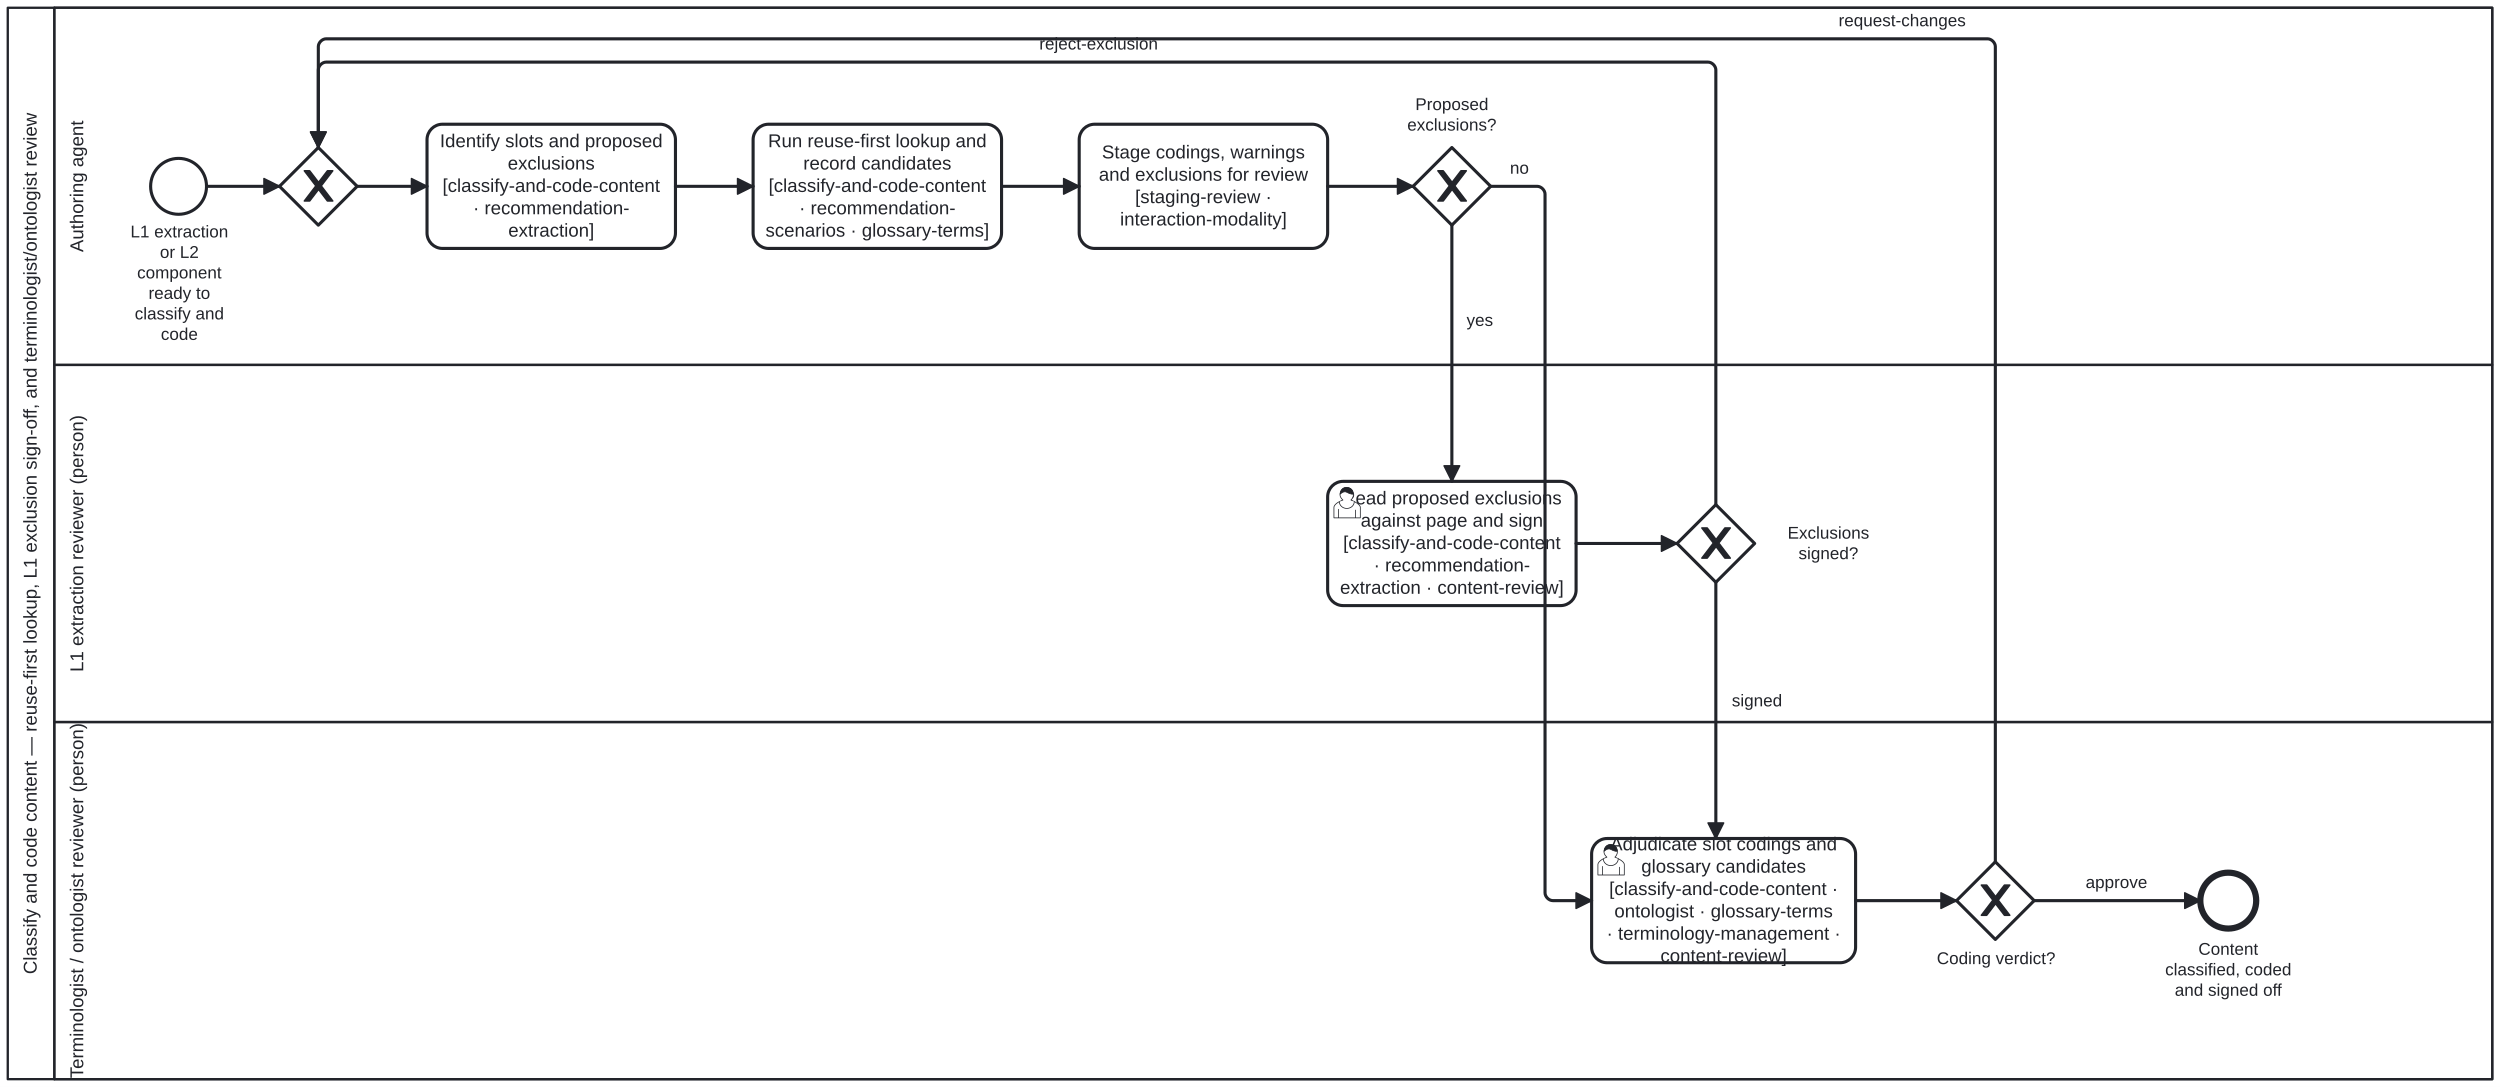
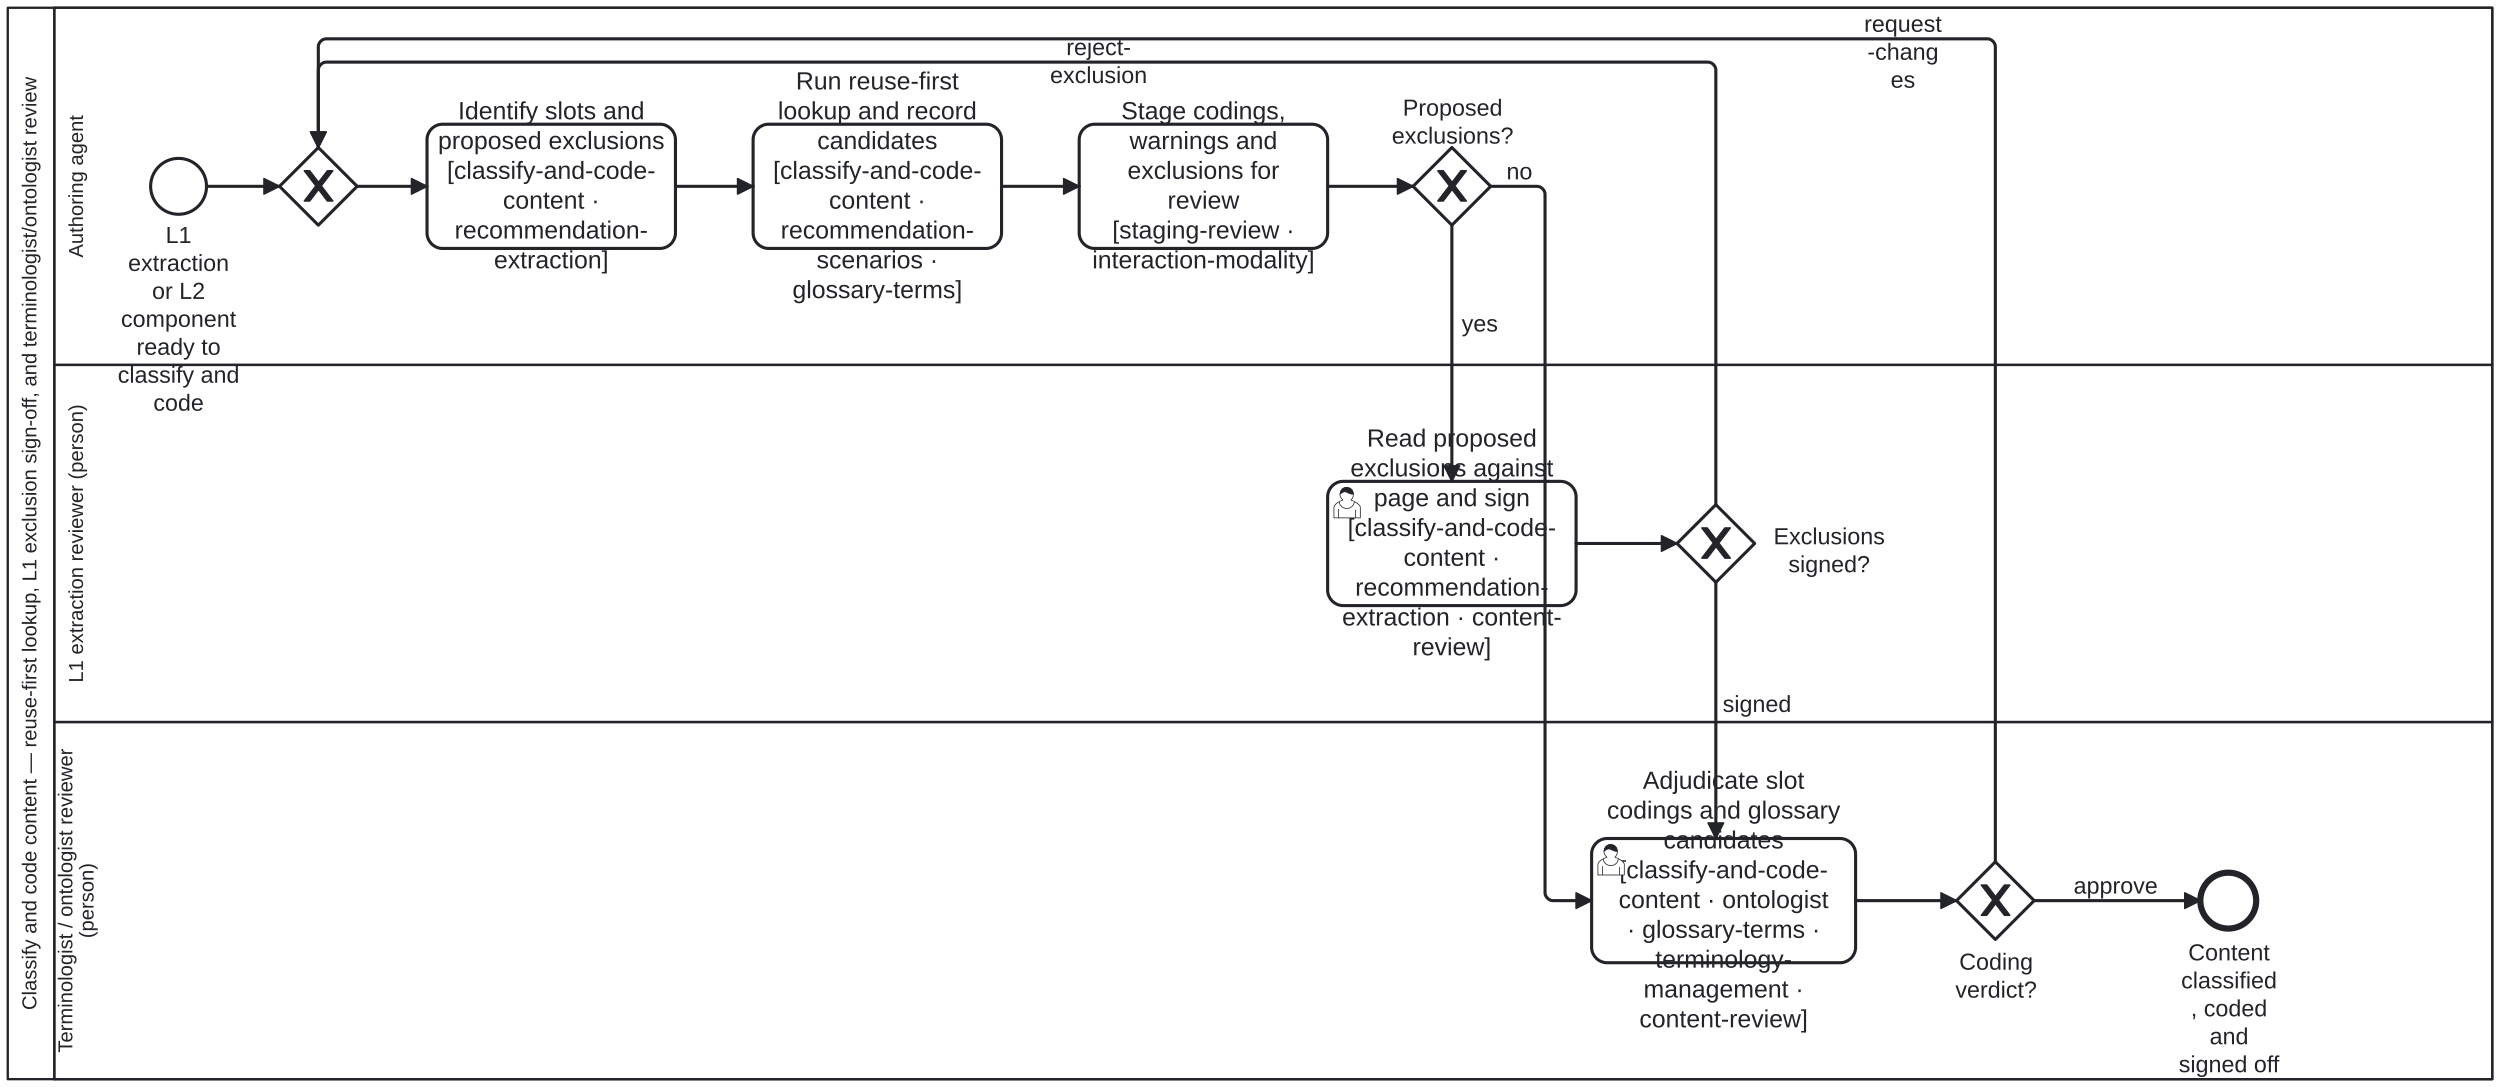
<svg xmlns="http://www.w3.org/2000/svg" width="100%" style="max-width:100%;height:auto" viewBox="155 75 1610 700" version="1.1">
  <rect x="155" y="75" width="1610" height="700" fill="#ffffff" />
  <g class="djs-group">
    <g class="djs-element djs-shape" data-element-id="Participant_ClassifyAndCodeContent" style="display: block;" transform="matrix(1 0 0 1 160 80)">
      <g class="djs-visual">
        <rect x="0" y="0" width="1600" height="690" rx="0" ry="0" style="stroke-linecap: round; stroke-linejoin: round; stroke: rgb(34, 36, 42); stroke-width: 1.5px; fill: white; fill-opacity: 0.95;" />
        <path style="fill: none; stroke-linecap: round; stroke-linejoin: round; stroke: rgb(34, 36, 42); stroke-width: 1.5px;" d="M30,0L30,690" />
-         <text lineHeight="1.2" class="djs-label" style="font-family: Arial, sans-serif; font-size: 12px; font-weight: normal; fill: rgb(34, 36, 42);" transform="matrix(-1.83697e-16 -1 1 -1.83697e-16 0 690)">
-           <tspan x="67.635" y="18.6">Classify and code content — reuse-first lookup, L1 exclusion sign-off, and terminologist/ontologist review</tspan>
+         <text lineHeight="1.05" class="djs-label" transform="matrix(-1.83697e-16 -1 1 -1.83697e-16 0 690)" style="font-family: Arial, sans-serif; font-size: 13px; font-weight: normal; fill: rgb(34, 36, 42);">
+           <tspan x="44.521" y="18.413">Classify and code content — reuse-first lookup, L1 exclusion sign-off, and terminologist/ontologist review</tspan>
        </text>
      </g>
      <rect class="djs-hit djs-hit-all" x="0" y="0" width="1600" height="690" style="fill: none; stroke-opacity: 0; stroke: white; stroke-width: 15px;" />
    </g>
    <g class="djs-children">
      <g class="djs-group">
        <g class="djs-element djs-shape" data-element-id="Lane_Terminologist" style="display: block;" transform="matrix(1 0 0 1 190 540)">
          <g class="djs-visual">
            <rect x="0" y="0" width="1570" height="230" rx="0" ry="0" style="stroke-linecap: round; stroke-linejoin: round; stroke: rgb(34, 36, 42); stroke-width: 1.5px; fill: white; fill-opacity: 0.25;" />
-             <text lineHeight="1.2" class="djs-label" style="font-family: Arial, sans-serif; font-size: 12px; font-weight: normal; fill: rgb(34, 36, 42);" transform="matrix(-1.83697e-16 -1 1 -1.83697e-16 0 230)">
-               <tspan x="0.619" y="18.6">Terminologist / ontologist reviewer (person)</tspan>
+             <text lineHeight="1.05" class="djs-label" transform="matrix(-1.83697e-16 -1 1 -1.83697e-16 0 230)" style="font-family: Arial, sans-serif; font-size: 13px; font-weight: normal; fill: rgb(34, 36, 42);">
+               <tspan x="17.097" y="11.588">Terminologist / ontologist reviewer </tspan>
+               <tspan x="90.796" y="25.238">(person)</tspan>
            </text>
          </g>
          <rect class="djs-hit djs-hit-all" x="0" y="0" width="1570" height="230" style="fill: none; stroke-opacity: 0; stroke: white; stroke-width: 15px;" />
        </g>
      </g>
      <g class="djs-group">
        <g class="djs-element djs-shape" data-element-id="Lane_ExtractionReviewer" style="display: block;" transform="matrix(1 0 0 1 190 310)">
          <g class="djs-visual">
            <rect x="0" y="0" width="1570" height="230" rx="0" ry="0" style="stroke-linecap: round; stroke-linejoin: round; stroke: rgb(34, 36, 42); stroke-width: 1.5px; fill: white; fill-opacity: 0.25;" />
-             <text lineHeight="1.2" class="djs-label" style="font-family: Arial, sans-serif; font-size: 12px; font-weight: normal; fill: rgb(34, 36, 42);" transform="matrix(-1.83697e-16 -1 1 -1.83697e-16 0 230)">
-               <tspan x="32.298" y="18.6">L1 extraction reviewer (person)</tspan>
+             <text lineHeight="1.05" class="djs-label" transform="matrix(-1.83697e-16 -1 1 -1.83697e-16 0 230)" style="font-family: Arial, sans-serif; font-size: 13px; font-weight: normal; fill: rgb(34, 36, 42);">
+               <tspan x="25.406" y="18.413">L1 extraction reviewer (person)</tspan>
            </text>
          </g>
          <rect class="djs-hit djs-hit-all" x="0" y="0" width="1570" height="230" style="fill: none; stroke-opacity: 0; stroke: white; stroke-width: 15px;" />
        </g>
      </g>
      <g class="djs-group">
        <g class="djs-element djs-shape" data-element-id="Lane_Agent" style="display: block;" transform="matrix(1 0 0 1 190 80)">
          <g class="djs-visual">
            <rect x="0" y="0" width="1570" height="230" rx="0" ry="0" style="stroke-linecap: round; stroke-linejoin: round; stroke: rgb(34, 36, 42); stroke-width: 1.5px; fill: white; fill-opacity: 0.25;" />
-             <text lineHeight="1.2" class="djs-label" style="font-family: Arial, sans-serif; font-size: 12px; font-weight: normal; fill: rgb(34, 36, 42);" transform="matrix(-1.83697e-16 -1 1 -1.83697e-16 0 230)">
-               <tspan x="72.634" y="18.6">Authoring agent</tspan>
+             <text lineHeight="1.05" class="djs-label" transform="matrix(-1.83697e-16 -1 1 -1.83697e-16 0 230)" style="font-family: Arial, sans-serif; font-size: 13px; font-weight: normal; fill: rgb(34, 36, 42);">
+               <tspan x="69.103" y="18.413">Authoring agent</tspan>
            </text>
          </g>
          <rect class="djs-hit djs-hit-all" x="0" y="0" width="1570" height="230" style="fill: none; stroke-opacity: 0; stroke: white; stroke-width: 15px;" />
        </g>
      </g>
      <g class="djs-group">
        <g class="djs-element djs-shape" data-element-id="Start_ContentReady" style="display: block;" transform="matrix(1 0 0 1 252 177)">
          <g class="djs-visual">
            <circle cx="18" cy="18" r="18" style="stroke-linecap: round; stroke-linejoin: round; stroke: rgb(34, 36, 42); stroke-width: 2px; fill: white; fill-opacity: 0.95;" />
          </g>
          <rect class="djs-hit djs-hit-all" x="0" y="0" width="36" height="36" style="fill: none; stroke-opacity: 0; stroke: white; stroke-width: 15px;" />
        </g>
      </g>
      <g class="djs-group">
-         <g class="djs-element djs-shape" data-element-id="Start_ContentReady_label" style="display: block;" transform="matrix(1 0 0 1 231 218)">
-           <g class="djs-visual">
-             <text lineHeight="1.2" class="djs-label" style="font-family: Arial, sans-serif; font-size: 11px; font-weight: normal; fill: rgb(34, 36, 42);">
-               <tspan x="8.009" y="9.9">L1 extraction </tspan>
-               <tspan x="26.964" y="23.1">or L2 </tspan>
-               <tspan x="12.287" y="36.3">component </tspan>
-               <tspan x="19.627" y="49.5">ready to </tspan>
-               <tspan x="10.765" y="62.7">classify and </tspan>
-               <tspan x="27.573" y="75.9">code</tspan>
-             </text>
-           </g>
-           <rect class="djs-hit djs-hit-all" x="0" y="0" width="79" height="53" style="fill: none; stroke-opacity: 0; stroke: white; stroke-width: 15px;" />
+         <g class="djs-element djs-shape" data-element-id="Start_ContentReady_label" style="display: block;" transform="matrix(1 0 0 1 227 218)">
+           <g class="djs-visual">
+             <text lineHeight="1.2" class="djs-label" style="font-family: Arial, sans-serif; font-size: 15px; font-weight: normal; fill: rgb(34, 36, 42);">
+               <tspan x="34.658" y="13.5">L1 </tspan>
+               <tspan x="10.484" y="31.5">extraction </tspan>
+               <tspan x="25.905" y="49.5">or L2 </tspan>
+               <tspan x="5.892" y="67.5">component </tspan>
+               <tspan x="15.9" y="85.5">ready to </tspan>
+               <tspan x="3.815" y="103.5">classify and</tspan>
+               <tspan x="26.737" y="121.5">code</tspan>
+             </text>
+           </g>
+           <rect class="djs-hit djs-hit-all" x="0" y="0" width="86" height="108" style="fill: none; stroke-opacity: 0; stroke: white; stroke-width: 15px;" />
        </g>
      </g>
      <g class="djs-group">
        <g class="djs-element djs-shape" data-element-id="Gateway_Rework" style="display: block;" transform="matrix(1 0 0 1 335 170)">
          <g class="djs-visual">
            <polygon points="25,0 50,25 25,50 0,25" style="stroke-linecap: round; stroke-linejoin: round; stroke: rgb(34, 36, 42); stroke-width: 2px; fill: white; fill-opacity: 0.95;" />
            <path d="m 16,15 7.429,9.714 -7.429,9.714 3.429,0 5.714,-7.464 5.714,7.464 3.429,0 -7.429,-9.714 7.429,-9.714 -3.429,0 -5.714,7.464 -5.714,-7.464 -3.429,0 z" style="fill: rgb(34, 36, 42); stroke-linecap: round; stroke-linejoin: round; stroke: rgb(34, 36, 42); stroke-width: 1px;" />
          </g>
          <rect class="djs-hit djs-hit-all" x="0" y="0" width="50" height="50" style="fill: none; stroke-opacity: 0; stroke: white; stroke-width: 15px;" />
        </g>
      </g>
      <g class="djs-group">
        <g class="djs-element djs-shape" data-element-id="Task_IdentifySlots" style="display: block;" transform="matrix(1 0 0 1 430 155)">
          <g class="djs-visual">
            <rect x="0" y="0" width="160" height="80" rx="10" ry="10" style="stroke-linecap: round; stroke-linejoin: round; stroke: rgb(34, 36, 42); stroke-width: 2px; fill: white; fill-opacity: 0.95;" />
-             <text lineHeight="1.2" class="djs-label" style="font-family: Arial, sans-serif; font-size: 12px; font-weight: normal; fill: rgb(34, 36, 42);">
-               <tspan x="8.287" y="14.8">Identify slots and proposed</tspan>
-               <tspan x="51.986" y="29.2">exclusions</tspan>
-               <tspan x="9.966" y="43.6">[classify-and-code-content</tspan>
-               <tspan x="29.647" y="58">· recommendation-</tspan>
-               <tspan x="52.32" y="72.4">extraction]</tspan>
+             <text lineHeight="1.2" class="djs-label" style="font-family: Arial, sans-serif; font-size: 16px; font-weight: normal; fill: rgb(34, 36, 42);">
+               <tspan x="19.965" y="-3.2">Identify slots and </tspan>
+               <tspan x="7.066" y="16">proposed exclusions</tspan>
+               <tspan x="12.863" y="35.2">[classify-and-code-</tspan>
+               <tspan x="48.871" y="54.4">content · </tspan>
+               <tspan x="17.75" y="73.6">recommendation-</tspan>
+               <tspan x="43.094" y="92.8">extraction]</tspan>
            </text>
          </g>
          <rect class="djs-hit djs-hit-all" x="0" y="0" width="160" height="80" style="fill: none; stroke-opacity: 0; stroke: white; stroke-width: 15px;" />
        </g>
      </g>
      <g class="djs-group">
        <g class="djs-element djs-shape" data-element-id="Task_LookupAndCode" style="display: block;" transform="matrix(1 0 0 1 640 155)">
          <g class="djs-visual">
            <rect x="0" y="0" width="160" height="80" rx="10" ry="10" style="stroke-linecap: round; stroke-linejoin: round; stroke: rgb(34, 36, 42); stroke-width: 2px; fill: white; fill-opacity: 0.95;" />
-             <text lineHeight="1.2" class="djs-label" style="font-family: Arial, sans-serif; font-size: 12px; font-weight: normal; fill: rgb(34, 36, 42);">
-               <tspan x="9.629" y="14.8">Run reuse-first lookup and</tspan>
-               <tspan x="32.305" y="29.2">record candidates</tspan>
-               <tspan x="9.966" y="43.6">[classify-and-code-content</tspan>
-               <tspan x="29.647" y="58">· recommendation-</tspan>
-               <tspan x="7.982" y="72.4">scenarios · glossary-terms]</tspan>
+             <text lineHeight="1.2" class="djs-label" style="font-family: Arial, sans-serif; font-size: 16px; font-weight: normal; fill: rgb(34, 36, 42);">
+               <tspan x="27.539" y="-22.4">Run reuse-first </tspan>
+               <tspan x="15.957" y="-3.2">lookup and record </tspan>
+               <tspan x="41.305" y="16">candidates</tspan>
+               <tspan x="12.863" y="35.2">[classify-and-code-</tspan>
+               <tspan x="48.871" y="54.4">content · </tspan>
+               <tspan x="17.75" y="73.6">recommendation-</tspan>
+               <tspan x="40.875" y="92.8">scenarios · </tspan>
+               <tspan x="25.324" y="112">glossary-terms]</tspan>
            </text>
          </g>
          <rect class="djs-hit djs-hit-all" x="0" y="0" width="160" height="80" style="fill: none; stroke-opacity: 0; stroke: white; stroke-width: 15px;" />
        </g>
      </g>
      <g class="djs-group">
        <g class="djs-element djs-shape" data-element-id="Task_StageForReview" style="display: block;" transform="matrix(1 0 0 1 850 155)">
          <g class="djs-visual">
            <rect x="0" y="0" width="160" height="80" rx="10" ry="10" style="stroke-linecap: round; stroke-linejoin: round; stroke: rgb(34, 36, 42); stroke-width: 2px; fill: white; fill-opacity: 0.95;" />
-             <text lineHeight="1.2" class="djs-label" style="font-family: Arial, sans-serif; font-size: 12px; font-weight: normal; fill: rgb(34, 36, 42);">
-               <tspan x="14.627" y="22">Stage codings, warnings </tspan>
-               <tspan x="12.635" y="36.4">and exclusions for review</tspan>
-               <tspan x="35.984" y="50.8">[staging-review · </tspan>
-               <tspan x="26.311" y="65.2">interaction-modality]</tspan>
+             <text lineHeight="1.2" class="djs-label" style="font-family: Arial, sans-serif; font-size: 16px; font-weight: normal; fill: rgb(34, 36, 42);">
+               <tspan x="27.074" y="-3.2">Stage codings, </tspan>
+               <tspan x="32.414" y="16">warnings and </tspan>
+               <tspan x="31.09" y="35.2">exclusions for </tspan>
+               <tspan x="56.883" y="54.4">review</tspan>
+               <tspan x="21.312" y="73.6">[staging-review · </tspan>
+               <tspan x="8.414" y="92.8">interaction-modality]</tspan>
            </text>
          </g>
          <rect class="djs-hit djs-hit-all" x="0" y="0" width="160" height="80" style="fill: none; stroke-opacity: 0; stroke: white; stroke-width: 15px;" />
        </g>
      </g>
      <g class="djs-group">
        <g class="djs-element djs-shape" data-element-id="Gateway_HasExclusions" style="display: block;" transform="matrix(1 0 0 1 1065 170)">
          <g class="djs-visual">
            <polygon points="25,0 50,25 25,50 0,25" style="stroke-linecap: round; stroke-linejoin: round; stroke: rgb(34, 36, 42); stroke-width: 2px; fill: white; fill-opacity: 0.95;" />
            <path d="m 16,15 7.429,9.714 -7.429,9.714 3.429,0 5.714,-7.464 5.714,7.464 3.429,0 -7.429,-9.714 7.429,-9.714 -3.429,0 -5.714,7.464 -5.714,-7.464 -3.429,0 z" style="fill: rgb(34, 36, 42); stroke-linecap: round; stroke-linejoin: round; stroke: rgb(34, 36, 42); stroke-width: 1px;" />
          </g>
          <rect class="djs-hit djs-hit-all" x="0" y="0" width="50" height="50" style="fill: none; stroke-opacity: 0; stroke: white; stroke-width: 15px;" />
        </g>
      </g>
      <g class="djs-group">
-         <g class="djs-element djs-shape" data-element-id="Gateway_HasExclusions_label" style="display: block;" transform="matrix(1 0 0 1 1061 136)">
-           <g class="djs-visual">
-             <text lineHeight="1.2" class="djs-label" style="font-family: Arial, sans-serif; font-size: 11px; font-weight: normal; fill: rgb(34, 36, 42);">
-               <tspan x="5.456" y="9.9">Proposed </tspan>
-               <tspan x="0.262" y="23.1">exclusions?</tspan>
-             </text>
-           </g>
-           <rect class="djs-hit djs-hit-all" x="0" y="0" width="58" height="27" style="fill: none; stroke-opacity: 0; stroke: white; stroke-width: 15px;" />
+         <g class="djs-element djs-shape" data-element-id="Gateway_HasExclusions_label" style="display: block;" transform="matrix(1 0 0 1 1051 136)">
+           <g class="djs-visual">
+             <text lineHeight="1.2" class="djs-label" style="font-family: Arial, sans-serif; font-size: 15px; font-weight: normal; fill: rgb(34, 36, 42);">
+               <tspan x="7.394" y="13.5">Proposed </tspan>
+               <tspan x="0.312" y="31.5">exclusions?</tspan>
+             </text>
+           </g>
+           <rect class="djs-hit djs-hit-all" x="0" y="0" width="79" height="36" style="fill: none; stroke-opacity: 0; stroke: white; stroke-width: 15px;" />
        </g>
      </g>
      <g class="djs-group">
        <g class="djs-element djs-shape" data-element-id="Task_ReviewExclusions" style="display: block;" transform="matrix(1 0 0 1 1010 385)">
          <g class="djs-visual">
            <rect x="0" y="0" width="160" height="80" rx="10" ry="10" style="stroke-linecap: round; stroke-linejoin: round; stroke: rgb(34, 36, 42); stroke-width: 2px; fill: white; fill-opacity: 0.95;" />
-             <text lineHeight="1.2" class="djs-label" style="font-family: Arial, sans-serif; font-size: 12px; font-weight: normal; fill: rgb(34, 36, 42);">
-               <tspan x="9.289" y="14.8">Read proposed exclusions </tspan>
-               <tspan x="21.286" y="29.2">against page and sign</tspan>
-               <tspan x="9.966" y="43.6">[classify-and-code-content </tspan>
-               <tspan x="29.647" y="58">· recommendation-</tspan>
-               <tspan x="7.971" y="72.4">extraction · content-review]</tspan>
+             <text lineHeight="1.2" class="djs-label" style="font-family: Arial, sans-serif; font-size: 16px; font-weight: normal; fill: rgb(34, 36, 42);">
+               <tspan x="25.293" y="-22.4">Read proposed </tspan>
+               <tspan x="14.629" y="-3.2">exclusions against </tspan>
+               <tspan x="29.734" y="16">page and sign</tspan>
+               <tspan x="12.863" y="35.2">[classify-and-code-</tspan>
+               <tspan x="48.871" y="54.4">content · </tspan>
+               <tspan x="17.75" y="73.6">recommendation-</tspan>
+               <tspan x="9.301" y="92.8">extraction · content-</tspan>
+               <tspan x="54.66" y="112">review]</tspan>
            </text>
            <path d="m 15,12 c 0.909,-0.845 1.594,-2.049 1.594,-3.385 0,-2.554 -1.805,-4.622 -4.357,-4.622 -2.552,0 -4.288,2.068 -4.288,4.622 0,1.348 0.974,2.562 1.896,3.405 -0.529,0.187 -5.669,2.097 -5.794,4.756 v 6.718 h 17 v -6.718 c 0,-2.298 -5.528,-4.595 -6.051,-4.776 zm -8,6 l 0,5.5 m 11,0 l 0,-5" style="fill: white; stroke-linecap: round; stroke-linejoin: round; stroke: rgb(34, 36, 42); stroke-width: 0.5px;" />
            <path d="m 15,12 m 2.162,1.009 c 0,2.447 -2.158,4.431 -4.821,4.431 -2.665,0 -4.822,-1.981 -4.822,-4.431 " style="fill: white; stroke-linecap: round; stroke-linejoin: round; stroke: rgb(34, 36, 42); stroke-width: 0.5px;" />
            <path d="m 15,12 m -6.9,-3.80 c 0,0 2.251,-2.358 4.274,-1.177 2.024,1.181 4.221,1.537 4.124,0.965 -0.098,-0.57 -0.117,-3.791 -4.191,-4.136 -3.575,0.001 -4.208,3.367 -4.207,4.348 z" style="fill: rgb(34, 36, 42); stroke-linecap: round; stroke-linejoin: round; stroke: rgb(34, 36, 42); stroke-width: 0.5px;" />
          </g>
          <rect class="djs-hit djs-hit-all" x="0" y="0" width="160" height="80" style="fill: none; stroke-opacity: 0; stroke: white; stroke-width: 15px;" />
        </g>
      </g>
      <g class="djs-group">
        <g class="djs-element djs-shape" data-element-id="Gateway_ExclusionVerdict" style="display: block;" transform="matrix(1 0 0 1 1235 400)">
          <g class="djs-visual">
            <polygon points="25,0 50,25 25,50 0,25" style="stroke-linecap: round; stroke-linejoin: round; stroke: rgb(34, 36, 42); stroke-width: 2px; fill: white; fill-opacity: 0.95;" />
            <path d="m 16,15 7.429,9.714 -7.429,9.714 3.429,0 5.714,-7.464 5.714,7.464 3.429,0 -7.429,-9.714 7.429,-9.714 -3.429,0 -5.714,7.464 -5.714,-7.464 -3.429,0 z" style="fill: rgb(34, 36, 42); stroke-linecap: round; stroke-linejoin: round; stroke: rgb(34, 36, 42); stroke-width: 1px;" />
          </g>
          <rect class="djs-hit djs-hit-all" x="0" y="0" width="50" height="50" style="fill: none; stroke-opacity: 0; stroke: white; stroke-width: 15px;" />
        </g>
      </g>
      <g class="djs-group">
-         <g class="djs-element djs-shape" data-element-id="Gateway_ExclusionVerdict_label" style="display: block;" transform="matrix(1 0 0 1 1306 412)">
-           <g class="djs-visual">
-             <text lineHeight="1.2" class="djs-label" style="font-family: Arial, sans-serif; font-size: 11px; font-weight: normal; fill: rgb(34, 36, 42);">
-               <tspan x="0.211" y="9.9">Exclusions</tspan>
-               <tspan x="7.234" y="23.1">signed?</tspan>
-             </text>
-           </g>
-           <rect class="djs-hit djs-hit-all" x="0" y="0" width="53" height="27" style="fill: none; stroke-opacity: 0; stroke: white; stroke-width: 15px;" />
+         <g class="djs-element djs-shape" data-element-id="Gateway_ExclusionVerdict_label" style="display: block;" transform="matrix(1 0 0 1 1297 412)">
+           <g class="djs-visual">
+             <text lineHeight="1.2" class="djs-label" style="font-family: Arial, sans-serif; font-size: 15px; font-weight: normal; fill: rgb(34, 36, 42);">
+               <tspan x="0.152" y="13.5">Exclusions</tspan>
+               <tspan x="9.728" y="31.5">signed?</tspan>
+             </text>
+           </g>
+           <rect class="djs-hit djs-hit-all" x="0" y="0" width="72" height="36" style="fill: none; stroke-opacity: 0; stroke: white; stroke-width: 15px;" />
        </g>
      </g>
      <g class="djs-group">
        <g class="djs-element djs-shape" data-element-id="Task_ReviewCodings" style="display: block;" transform="matrix(1 0 0 1 1180 615)">
          <g class="djs-visual">
            <rect x="0" y="0" width="170" height="80" rx="10" ry="10" style="stroke-linecap: round; stroke-linejoin: round; stroke: rgb(34, 36, 42); stroke-width: 2px; fill: white; fill-opacity: 0.95;" />
-             <text lineHeight="1.2" class="djs-label" style="font-family: Arial, sans-serif; font-size: 12px; font-weight: normal; fill: rgb(34, 36, 42);">
-               <tspan x="11.951" y="7.6">Adjudicate slot codings and </tspan>
-               <tspan x="31.97" y="22">glossary candidates</tspan>
-               <tspan x="11.301" y="36.4">[classify-and-code-content · </tspan>
-               <tspan x="14.644" y="50.8">ontologist · glossary-terms </tspan>
-               <tspan x="9.637" y="65.2">· terminology-management · </tspan>
-               <tspan x="44.315" y="79.6">content-review]</tspan>
+             <text lineHeight="1.2" class="djs-label" style="font-family: Arial, sans-serif; font-size: 16px; font-weight: normal; fill: rgb(34, 36, 42);">
+               <tspan x="32.969" y="-32">Adjudicate slot </tspan>
+               <tspan x="9.844" y="-12.8">codings and glossary</tspan>
+               <tspan x="46.305" y="6.4">candidates</tspan>
+               <tspan x="17.863" y="25.6">[classify-and-code-</tspan>
+               <tspan x="17.402" y="44.8">content · ontologist </tspan>
+               <tspan x="22.773" y="64">· glossary-terms · </tspan>
+               <tspan x="40.984" y="83.2">terminology-</tspan>
+               <tspan x="33.418" y="102.4">management · </tspan>
+               <tspan x="30.754" y="121.6">content-review]</tspan>
            </text>
            <path d="m 15,12 c 0.909,-0.845 1.594,-2.049 1.594,-3.385 0,-2.554 -1.805,-4.622 -4.357,-4.622 -2.552,0 -4.288,2.068 -4.288,4.622 0,1.348 0.974,2.562 1.896,3.405 -0.529,0.187 -5.669,2.097 -5.794,4.756 v 6.718 h 17 v -6.718 c 0,-2.298 -5.528,-4.595 -6.051,-4.776 zm -8,6 l 0,5.5 m 11,0 l 0,-5" style="fill: white; stroke-linecap: round; stroke-linejoin: round; stroke: rgb(34, 36, 42); stroke-width: 0.5px;" />
            <path d="m 15,12 m 2.162,1.009 c 0,2.447 -2.158,4.431 -4.821,4.431 -2.665,0 -4.822,-1.981 -4.822,-4.431 " style="fill: white; stroke-linecap: round; stroke-linejoin: round; stroke: rgb(34, 36, 42); stroke-width: 0.5px;" />
            <path d="m 15,12 m -6.9,-3.80 c 0,0 2.251,-2.358 4.274,-1.177 2.024,1.181 4.221,1.537 4.124,0.965 -0.098,-0.57 -0.117,-3.791 -4.191,-4.136 -3.575,0.001 -4.208,3.367 -4.207,4.348 z" style="fill: rgb(34, 36, 42); stroke-linecap: round; stroke-linejoin: round; stroke: rgb(34, 36, 42); stroke-width: 0.5px;" />
          </g>
          <rect class="djs-hit djs-hit-all" x="0" y="0" width="170" height="80" style="fill: none; stroke-opacity: 0; stroke: white; stroke-width: 15px;" />
        </g>
      </g>
      <g class="djs-group">
        <g class="djs-element djs-shape" data-element-id="Gateway_TerminologistVerdict" style="display: block;" transform="matrix(1 0 0 1 1415 630)">
          <g class="djs-visual">
            <polygon points="25,0 50,25 25,50 0,25" style="stroke-linecap: round; stroke-linejoin: round; stroke: rgb(34, 36, 42); stroke-width: 2px; fill: white; fill-opacity: 0.95;" />
            <path d="m 16,15 7.429,9.714 -7.429,9.714 3.429,0 5.714,-7.464 5.714,7.464 3.429,0 -7.429,-9.714 7.429,-9.714 -3.429,0 -5.714,7.464 -5.714,-7.464 -3.429,0 z" style="fill: rgb(34, 36, 42); stroke-linecap: round; stroke-linejoin: round; stroke: rgb(34, 36, 42); stroke-width: 1px;" />
          </g>
          <rect class="djs-hit djs-hit-all" x="0" y="0" width="50" height="50" style="fill: none; stroke-opacity: 0; stroke: white; stroke-width: 15px;" />
        </g>
      </g>
      <g class="djs-group">
-         <g class="djs-element djs-shape" data-element-id="Gateway_TerminologistVerdict_label" style="display: block;" transform="matrix(1 0 0 1 1402 686)">
-           <g class="djs-visual">
-             <text lineHeight="1.2" class="djs-label" style="font-family: Arial, sans-serif; font-size: 11px; font-weight: normal; fill: rgb(34, 36, 42);">
-               <tspan x="0.285" y="9.9">Coding verdict?</tspan>
-             </text>
-           </g>
-           <rect class="djs-hit djs-hit-all" x="0" y="0" width="77" height="14" style="fill: none; stroke-opacity: 0; stroke: white; stroke-width: 15px;" />
+         <g class="djs-element djs-shape" data-element-id="Gateway_TerminologistVerdict_label" style="display: block;" transform="matrix(1 0 0 1 1414 686)">
+           <g class="djs-visual">
+             <text lineHeight="1.2" class="djs-label" style="font-family: Arial, sans-serif; font-size: 15px; font-weight: normal; fill: rgb(34, 36, 42);">
+               <tspan x="2.733" y="13.5">Coding </tspan>
+               <tspan x="0.239" y="31.5">verdict?</tspan>
+             </text>
+           </g>
+           <rect class="djs-hit djs-hit-all" x="0" y="0" width="53" height="36" style="fill: none; stroke-opacity: 0; stroke: white; stroke-width: 15px;" />
        </g>
      </g>
      <g class="djs-group">
        <g class="djs-element djs-shape" data-element-id="End_ClassifiedAndCoded" style="display: block;" transform="matrix(1 0 0 1 1572 637)">
          <g class="djs-visual">
            <circle cx="18" cy="18" r="18" style="stroke-linecap: round; stroke-linejoin: round; stroke: rgb(34, 36, 42); stroke-width: 4px; fill: white; fill-opacity: 0.95;" />
          </g>
          <rect class="djs-hit djs-hit-all" x="0" y="0" width="36" height="36" style="fill: none; stroke-opacity: 0; stroke: white; stroke-width: 15px;" />
        </g>
      </g>
      <g class="djs-group">
-         <g class="djs-element djs-shape" data-element-id="End_ClassifiedAndCoded_label" style="display: block;" transform="matrix(1 0 0 1 1545 680)">
-           <g class="djs-visual">
-             <text lineHeight="1.2" class="djs-label" style="font-family: Arial, sans-serif; font-size: 11px; font-weight: normal; fill: rgb(34, 36, 42);">
-               <tspan x="25.737" y="9.9">Content </tspan>
-               <tspan x="4.338" y="23.1">classified, coded </tspan>
-               <tspan x="10.544" y="36.3">and signed off</tspan>
-             </text>
-           </g>
-           <rect class="djs-hit djs-hit-all" x="0" y="0" width="90" height="40" style="fill: none; stroke-opacity: 0; stroke: white; stroke-width: 15px;" />
+         <g class="djs-element djs-shape" data-element-id="End_ClassifiedAndCoded_label" style="display: block;" transform="matrix(1 0 0 1 1555 680)">
+           <g class="djs-visual">
+             <text lineHeight="1.2" class="djs-label" style="font-family: Arial, sans-serif; font-size: 15px; font-weight: normal; fill: rgb(34, 36, 42);">
+               <tspan x="9.232" y="13.5">Content </tspan>
+               <tspan x="4.654" y="31.5">classified</tspan>
+               <tspan x="10.898" y="49.5">, coded </tspan>
+               <tspan x="22.987" y="67.5">and </tspan>
+               <tspan x="3.112" y="85.5">signed off</tspan>
+             </text>
+           </g>
+           <rect class="djs-hit djs-hit-all" x="0" y="0" width="71" height="72" style="fill: none; stroke-opacity: 0; stroke: white; stroke-width: 15px;" />
        </g>
      </g>
      <g class="djs-group">
        <g class="djs-element djs-connection" data-element-id="C01" style="display: block;">
          <g class="djs-visual">
            <defs>
              <marker id="bpmn-marker-1" viewBox="0 0 20 20" refX="11" refY="10" markerWidth="10" markerHeight="10" orient="auto">
                <path d="M 1 5 L 11 10 L 1 15 Z" style="stroke-linecap: round; stroke-linejoin: round; stroke: rgb(34, 36, 42); stroke-width: 1px; fill: rgb(34, 36, 42);" />
              </marker>
            </defs>
            <path data-corner-radius="5" style="fill: none; stroke-linecap: round; stroke-linejoin: round; stroke: rgb(34, 36, 42); stroke-width: 2px; marker-end: url('#bpmn-marker-1');" d="M288,195L335,195" />
          </g>
          <path d="M288,195L335,195" class="djs-hit djs-hit-stroke" style="fill: none; stroke-opacity: 0; stroke: white; stroke-width: 15px;" />
        </g>
      </g>
      <g class="djs-group">
        <g class="djs-element djs-connection" data-element-id="C02" style="display: block;">
          <g class="djs-visual">
            <defs>
              <marker id="bpmn-marker-2" viewBox="0 0 20 20" refX="11" refY="10" markerWidth="10" markerHeight="10" orient="auto">
                <path d="M 1 5 L 11 10 L 1 15 Z" style="stroke-linecap: round; stroke-linejoin: round; stroke: rgb(34, 36, 42); stroke-width: 1px; fill: rgb(34, 36, 42);" />
              </marker>
            </defs>
            <path data-corner-radius="5" style="fill: none; stroke-linecap: round; stroke-linejoin: round; stroke: rgb(34, 36, 42); stroke-width: 2px; marker-end: url('#bpmn-marker-2');" d="M385,195L430,195" />
          </g>
          <path d="M385,195L430,195" class="djs-hit djs-hit-stroke" style="fill: none; stroke-opacity: 0; stroke: white; stroke-width: 15px;" />
        </g>
      </g>
      <g class="djs-group">
        <g class="djs-element djs-connection" data-element-id="C03" style="display: block;">
          <g class="djs-visual">
            <defs>
              <marker id="bpmn-marker-3" viewBox="0 0 20 20" refX="11" refY="10" markerWidth="10" markerHeight="10" orient="auto">
                <path d="M 1 5 L 11 10 L 1 15 Z" style="stroke-linecap: round; stroke-linejoin: round; stroke: rgb(34, 36, 42); stroke-width: 1px; fill: rgb(34, 36, 42);" />
              </marker>
            </defs>
            <path data-corner-radius="5" style="fill: none; stroke-linecap: round; stroke-linejoin: round; stroke: rgb(34, 36, 42); stroke-width: 2px; marker-end: url('#bpmn-marker-3');" d="M590,195L640,195" />
          </g>
          <path d="M590,195L640,195" class="djs-hit djs-hit-stroke" style="fill: none; stroke-opacity: 0; stroke: white; stroke-width: 15px;" />
        </g>
      </g>
      <g class="djs-group">
        <g class="djs-element djs-connection" data-element-id="C04" style="display: block;">
          <g class="djs-visual">
            <defs>
              <marker id="bpmn-marker-4" viewBox="0 0 20 20" refX="11" refY="10" markerWidth="10" markerHeight="10" orient="auto">
                <path d="M 1 5 L 11 10 L 1 15 Z" style="stroke-linecap: round; stroke-linejoin: round; stroke: rgb(34, 36, 42); stroke-width: 1px; fill: rgb(34, 36, 42);" />
              </marker>
            </defs>
            <path data-corner-radius="5" style="fill: none; stroke-linecap: round; stroke-linejoin: round; stroke: rgb(34, 36, 42); stroke-width: 2px; marker-end: url('#bpmn-marker-4');" d="M800,195L850,195" />
          </g>
          <path d="M800,195L850,195" class="djs-hit djs-hit-stroke" style="fill: none; stroke-opacity: 0; stroke: white; stroke-width: 15px;" />
        </g>
      </g>
      <g class="djs-group">
        <g class="djs-element djs-connection" data-element-id="C05" style="display: block;">
          <g class="djs-visual">
            <defs>
              <marker id="bpmn-marker-5" viewBox="0 0 20 20" refX="11" refY="10" markerWidth="10" markerHeight="10" orient="auto">
                <path d="M 1 5 L 11 10 L 1 15 Z" style="stroke-linecap: round; stroke-linejoin: round; stroke: rgb(34, 36, 42); stroke-width: 1px; fill: rgb(34, 36, 42);" />
              </marker>
            </defs>
            <path data-corner-radius="5" style="fill: none; stroke-linecap: round; stroke-linejoin: round; stroke: rgb(34, 36, 42); stroke-width: 2px; marker-end: url('#bpmn-marker-5');" d="M1010,195L1065,195" />
          </g>
          <path d="M1010,195L1065,195" class="djs-hit djs-hit-stroke" style="fill: none; stroke-opacity: 0; stroke: white; stroke-width: 15px;" />
        </g>
      </g>
      <g class="djs-group">
        <g class="djs-element djs-connection" data-element-id="C06" style="display: block;">
          <g class="djs-visual">
            <defs>
              <marker id="bpmn-marker-6" viewBox="0 0 20 20" refX="11" refY="10" markerWidth="10" markerHeight="10" orient="auto">
                <path d="M 1 5 L 11 10 L 1 15 Z" style="stroke-linecap: round; stroke-linejoin: round; stroke: rgb(34, 36, 42); stroke-width: 1px; fill: rgb(34, 36, 42);" />
              </marker>
            </defs>
            <path data-corner-radius="5" style="fill: none; stroke-linecap: round; stroke-linejoin: round; stroke: rgb(34, 36, 42); stroke-width: 2px; marker-end: url('#bpmn-marker-6');" d="M1090,220L1090,385" />
          </g>
          <path d="M1090,220L1090,385" class="djs-hit djs-hit-stroke" style="fill: none; stroke-opacity: 0; stroke: white; stroke-width: 15px;" />
        </g>
      </g>
      <g class="djs-group">
-         <g class="djs-element djs-shape" data-element-id="C06_label" style="display: block;" transform="matrix(1 0 0 1 1099 275)">
-           <g class="djs-visual">
-             <text lineHeight="1.2" class="djs-label" style="font-family: Arial, sans-serif; font-size: 11px; font-weight: normal; fill: rgb(34, 36, 42);">
-               <tspan x="0.441" y="9.9">yes</tspan>
-             </text>
-           </g>
-           <rect class="djs-hit djs-hit-all" x="0" y="0" width="18" height="14" style="fill: none; stroke-opacity: 0; stroke: white; stroke-width: 15px;" />
+         <g class="djs-element djs-shape" data-element-id="C06_label" style="display: block;" transform="matrix(1 0 0 1 1096 275)">
+           <g class="djs-visual">
+             <text lineHeight="1.2" class="djs-label" style="font-family: Arial, sans-serif; font-size: 15px; font-weight: normal; fill: rgb(34, 36, 42);">
+               <tspan x="0.329" y="13.5">yes</tspan>
+             </text>
+           </g>
+           <rect class="djs-hit djs-hit-all" x="0" y="0" width="24" height="18" style="fill: none; stroke-opacity: 0; stroke: white; stroke-width: 15px;" />
        </g>
      </g>
      <g class="djs-group">
        <g class="djs-element djs-connection" data-element-id="C07" style="display: block;">
          <g class="djs-visual">
            <defs>
              <marker id="bpmn-marker-7" viewBox="0 0 20 20" refX="11" refY="10" markerWidth="10" markerHeight="10" orient="auto">
                <path d="M 1 5 L 11 10 L 1 15 Z" style="stroke-linecap: round; stroke-linejoin: round; stroke: rgb(34, 36, 42); stroke-width: 1px; fill: rgb(34, 36, 42);" />
              </marker>
            </defs>
            <path data-corner-radius="5" style="fill: none; stroke-linecap: round; stroke-linejoin: round; stroke: rgb(34, 36, 42); stroke-width: 2px; marker-end: url('#bpmn-marker-7');" d="M1115,195L1145,195C1147.5,195,1150,197.5,1150,200L1150,650C1150,652.5,1152.5,655,1155,655L1180,655" />
          </g>
          <path d="M1115,195L1150,195L1150,655L1180,655" class="djs-hit djs-hit-stroke" style="fill: none; stroke-opacity: 0; stroke: white; stroke-width: 15px;" />
        </g>
      </g>
      <g class="djs-group">
-         <g class="djs-element djs-shape" data-element-id="C07_label" style="display: block;" transform="matrix(1 0 0 1 1127 177)">
-           <g class="djs-visual">
-             <text lineHeight="1.2" class="djs-label" style="font-family: Arial, sans-serif; font-size: 11px; font-weight: normal; fill: rgb(34, 36, 42);">
-               <tspan x="0.382" y="9.9">no</tspan>
-             </text>
-           </g>
-           <rect class="djs-hit djs-hit-all" x="0" y="0" width="13" height="14" style="fill: none; stroke-opacity: 0; stroke: white; stroke-width: 15px;" />
+         <g class="djs-element djs-shape" data-element-id="C07_label" style="display: block;" transform="matrix(1 0 0 1 1125 177)">
+           <g class="djs-visual">
+             <text lineHeight="1.2" class="djs-label" style="font-family: Arial, sans-serif; font-size: 15px; font-weight: normal; fill: rgb(34, 36, 42);">
+               <tspan x="0.158" y="13.5">no</tspan>
+             </text>
+           </g>
+           <rect class="djs-hit djs-hit-all" x="0" y="0" width="17" height="18" style="fill: none; stroke-opacity: 0; stroke: white; stroke-width: 15px;" />
        </g>
      </g>
      <g class="djs-group">
        <g class="djs-element djs-connection" data-element-id="C08" style="display: block;">
          <g class="djs-visual">
            <defs>
              <marker id="bpmn-marker-8" viewBox="0 0 20 20" refX="11" refY="10" markerWidth="10" markerHeight="10" orient="auto">
                <path d="M 1 5 L 11 10 L 1 15 Z" style="stroke-linecap: round; stroke-linejoin: round; stroke: rgb(34, 36, 42); stroke-width: 1px; fill: rgb(34, 36, 42);" />
              </marker>
            </defs>
            <path data-corner-radius="5" style="fill: none; stroke-linecap: round; stroke-linejoin: round; stroke: rgb(34, 36, 42); stroke-width: 2px; marker-end: url('#bpmn-marker-8');" d="M1170,425L1235,425" />
          </g>
          <path d="M1170,425L1235,425" class="djs-hit djs-hit-stroke" style="fill: none; stroke-opacity: 0; stroke: white; stroke-width: 15px;" />
        </g>
      </g>
      <g class="djs-group">
        <g class="djs-element djs-connection" data-element-id="C09" style="display: block;">
          <g class="djs-visual">
            <defs>
              <marker id="bpmn-marker-9" viewBox="0 0 20 20" refX="11" refY="10" markerWidth="10" markerHeight="10" orient="auto">
                <path d="M 1 5 L 11 10 L 1 15 Z" style="stroke-linecap: round; stroke-linejoin: round; stroke: rgb(34, 36, 42); stroke-width: 1px; fill: rgb(34, 36, 42);" />
              </marker>
            </defs>
            <path data-corner-radius="5" style="fill: none; stroke-linecap: round; stroke-linejoin: round; stroke: rgb(34, 36, 42); stroke-width: 2px; marker-end: url('#bpmn-marker-9');" d="M1260,400L1260,120C1260,117.5,1257.5,115,1255,115L365,115C362.5,115,360,117.5,360,120L360,170" />
          </g>
          <path d="M1260,400L1260,115L360,115L360,170" class="djs-hit djs-hit-stroke" style="fill: none; stroke-opacity: 0; stroke: white; stroke-width: 15px;" />
        </g>
      </g>
      <g class="djs-group">
-         <g class="djs-element djs-shape" data-element-id="C09_label" style="display: block;" transform="matrix(1 0 0 1 824 97)">
-           <g class="djs-visual">
-             <text lineHeight="1.2" class="djs-label" style="font-family: Arial, sans-serif; font-size: 11px; font-weight: normal; fill: rgb(34, 36, 42);">
-               <tspan x="0.29" y="9.9">reject-exclusion</tspan>
-             </text>
-           </g>
-           <rect class="djs-hit djs-hit-all" x="0" y="0" width="77" height="14" style="fill: none; stroke-opacity: 0; stroke: white; stroke-width: 15px;" />
+         <g class="djs-element djs-shape" data-element-id="C09_label" style="display: block;" transform="matrix(1 0 0 1 831 97)">
+           <g class="djs-visual">
+             <text lineHeight="1.2" class="djs-label" style="font-family: Arial, sans-serif; font-size: 15px; font-weight: normal; fill: rgb(34, 36, 42);">
+               <tspan x="10.663" y="13.5">reject-</tspan>
+               <tspan x="0.233" y="31.5">exclusion</tspan>
+             </text>
+           </g>
+           <rect class="djs-hit djs-hit-all" x="0" y="0" width="63" height="36" style="fill: none; stroke-opacity: 0; stroke: white; stroke-width: 15px;" />
        </g>
      </g>
      <g class="djs-group">
        <g class="djs-element djs-connection" data-element-id="C10" style="display: block;">
          <g class="djs-visual">
            <defs>
              <marker id="bpmn-marker-10" viewBox="0 0 20 20" refX="11" refY="10" markerWidth="10" markerHeight="10" orient="auto">
                <path d="M 1 5 L 11 10 L 1 15 Z" style="stroke-linecap: round; stroke-linejoin: round; stroke: rgb(34, 36, 42); stroke-width: 1px; fill: rgb(34, 36, 42);" />
              </marker>
            </defs>
            <path data-corner-radius="5" style="fill: none; stroke-linecap: round; stroke-linejoin: round; stroke: rgb(34, 36, 42); stroke-width: 2px; marker-end: url('#bpmn-marker-10');" d="M1260,450L1260,615" />
          </g>
          <path d="M1260,450L1260,615" class="djs-hit djs-hit-stroke" style="fill: none; stroke-opacity: 0; stroke: white; stroke-width: 15px;" />
        </g>
      </g>
      <g class="djs-group">
-         <g class="djs-element djs-shape" data-element-id="C10_label" style="display: block;" transform="matrix(1 0 0 1 1270 520)">
-           <g class="djs-visual">
-             <text lineHeight="1.2" class="djs-label" style="font-family: Arial, sans-serif; font-size: 11px; font-weight: normal; fill: rgb(34, 36, 42);">
-               <tspan x="0.293" y="9.9">signed</tspan>
-             </text>
-           </g>
-           <rect class="djs-hit djs-hit-all" x="0" y="0" width="33" height="14" style="fill: none; stroke-opacity: 0; stroke: white; stroke-width: 15px;" />
+         <g class="djs-element djs-shape" data-element-id="C10_label" style="display: block;" transform="matrix(1 0 0 1 1264 520)">
+           <g class="djs-visual">
+             <text lineHeight="1.2" class="djs-label" style="font-family: Arial, sans-serif; font-size: 15px; font-weight: normal; fill: rgb(34, 36, 42);">
+               <tspan x="0.399" y="13.5">signed</tspan>
+             </text>
+           </g>
+           <rect class="djs-hit djs-hit-all" x="0" y="0" width="45" height="18" style="fill: none; stroke-opacity: 0; stroke: white; stroke-width: 15px;" />
        </g>
      </g>
      <g class="djs-group">
        <g class="djs-element djs-connection" data-element-id="C11" style="display: block;">
          <g class="djs-visual">
            <defs>
              <marker id="bpmn-marker-11" viewBox="0 0 20 20" refX="11" refY="10" markerWidth="10" markerHeight="10" orient="auto">
                <path d="M 1 5 L 11 10 L 1 15 Z" style="stroke-linecap: round; stroke-linejoin: round; stroke: rgb(34, 36, 42); stroke-width: 1px; fill: rgb(34, 36, 42);" />
              </marker>
            </defs>
            <path data-corner-radius="5" style="fill: none; stroke-linecap: round; stroke-linejoin: round; stroke: rgb(34, 36, 42); stroke-width: 2px; marker-end: url('#bpmn-marker-11');" d="M1350,655L1415,655" />
          </g>
          <path d="M1350,655L1415,655" class="djs-hit djs-hit-stroke" style="fill: none; stroke-opacity: 0; stroke: white; stroke-width: 15px;" />
        </g>
      </g>
      <g class="djs-group">
        <g class="djs-element djs-connection" data-element-id="C12" style="display: block;">
          <g class="djs-visual">
            <defs>
              <marker id="bpmn-marker-12" viewBox="0 0 20 20" refX="11" refY="10" markerWidth="10" markerHeight="10" orient="auto">
                <path d="M 1 5 L 11 10 L 1 15 Z" style="stroke-linecap: round; stroke-linejoin: round; stroke: rgb(34, 36, 42); stroke-width: 1px; fill: rgb(34, 36, 42);" />
              </marker>
            </defs>
            <path data-corner-radius="5" style="fill: none; stroke-linecap: round; stroke-linejoin: round; stroke: rgb(34, 36, 42); stroke-width: 2px; marker-end: url('#bpmn-marker-12');" d="M1440,630L1440,105C1440,102.5,1437.5,100,1435,100L365,100C362.5,100,360,102.5,360,105L360,170" />
          </g>
          <path d="M1440,630L1440,100L360,100L360,170" class="djs-hit djs-hit-stroke" style="fill: none; stroke-opacity: 0; stroke: white; stroke-width: 15px;" />
        </g>
      </g>
      <g class="djs-group">
-         <g class="djs-element djs-shape" data-element-id="C12_label" style="display: block;" transform="matrix(1 0 0 1 1339 82)">
-           <g class="djs-visual">
-             <text lineHeight="1.2" class="djs-label" style="font-family: Arial, sans-serif; font-size: 11px; font-weight: normal; fill: rgb(34, 36, 42);">
-               <tspan x="0.029" y="9.9">request-changes</tspan>
-             </text>
-           </g>
-           <rect class="djs-hit djs-hit-all" x="0" y="0" width="82" height="14" style="fill: none; stroke-opacity: 0; stroke: white; stroke-width: 15px;" />
+         <g class="djs-element djs-shape" data-element-id="C12_label" style="display: block;" transform="matrix(1 0 0 1 1352 82)">
+           <g class="djs-visual">
+             <text lineHeight="1.2" class="djs-label" style="font-family: Arial, sans-serif; font-size: 15px; font-weight: normal; fill: rgb(34, 36, 42);">
+               <tspan x="3.484" y="13.5">request</tspan>
+               <tspan x="5.568" y="31.5">-chang</tspan>
+               <tspan x="20.579" y="49.5">es</tspan>
+             </text>
+           </g>
+           <rect class="djs-hit djs-hit-all" x="0" y="0" width="57" height="36" style="fill: none; stroke-opacity: 0; stroke: white; stroke-width: 15px;" />
        </g>
      </g>
      <g class="djs-group">
        <g class="djs-element djs-connection" data-element-id="C13" style="display: block;">
          <g class="djs-visual">
            <defs>
              <marker id="bpmn-marker-13" viewBox="0 0 20 20" refX="11" refY="10" markerWidth="10" markerHeight="10" orient="auto">
                <path d="M 1 5 L 11 10 L 1 15 Z" style="stroke-linecap: round; stroke-linejoin: round; stroke: rgb(34, 36, 42); stroke-width: 1px; fill: rgb(34, 36, 42);" />
              </marker>
            </defs>
            <path data-corner-radius="5" style="fill: none; stroke-linecap: round; stroke-linejoin: round; stroke: rgb(34, 36, 42); stroke-width: 2px; marker-end: url('#bpmn-marker-13');" d="M1465,655L1572,655" />
          </g>
          <path d="M1465,655L1572,655" class="djs-hit djs-hit-stroke" style="fill: none; stroke-opacity: 0; stroke: white; stroke-width: 15px;" />
        </g>
      </g>
      <g class="djs-group">
-         <g class="djs-element djs-shape" data-element-id="C13_label" style="display: block;" transform="matrix(1 0 0 1 1498 637)">
-           <g class="djs-visual">
-             <text lineHeight="1.2" class="djs-label" style="font-family: Arial, sans-serif; font-size: 11px; font-weight: normal; fill: rgb(34, 36, 42);">
-               <tspan x="0.124" y="9.9">approve</tspan>
-             </text>
-           </g>
-           <rect class="djs-hit djs-hit-all" x="0" y="0" width="40" height="14" style="fill: none; stroke-opacity: 0; stroke: white; stroke-width: 15px;" />
+         <g class="djs-element djs-shape" data-element-id="C13_label" style="display: block;" transform="matrix(1 0 0 1 1490 637)">
+           <g class="djs-visual">
+             <text lineHeight="1.2" class="djs-label" style="font-family: Arial, sans-serif; font-size: 15px; font-weight: normal; fill: rgb(34, 36, 42);">
+               <tspan x="0.397" y="13.5">approve</tspan>
+             </text>
+           </g>
+           <rect class="djs-hit djs-hit-all" x="0" y="0" width="55" height="18" style="fill: none; stroke-opacity: 0; stroke: white; stroke-width: 15px;" />
        </g>
      </g>
    </g>
  </g>
</svg>
